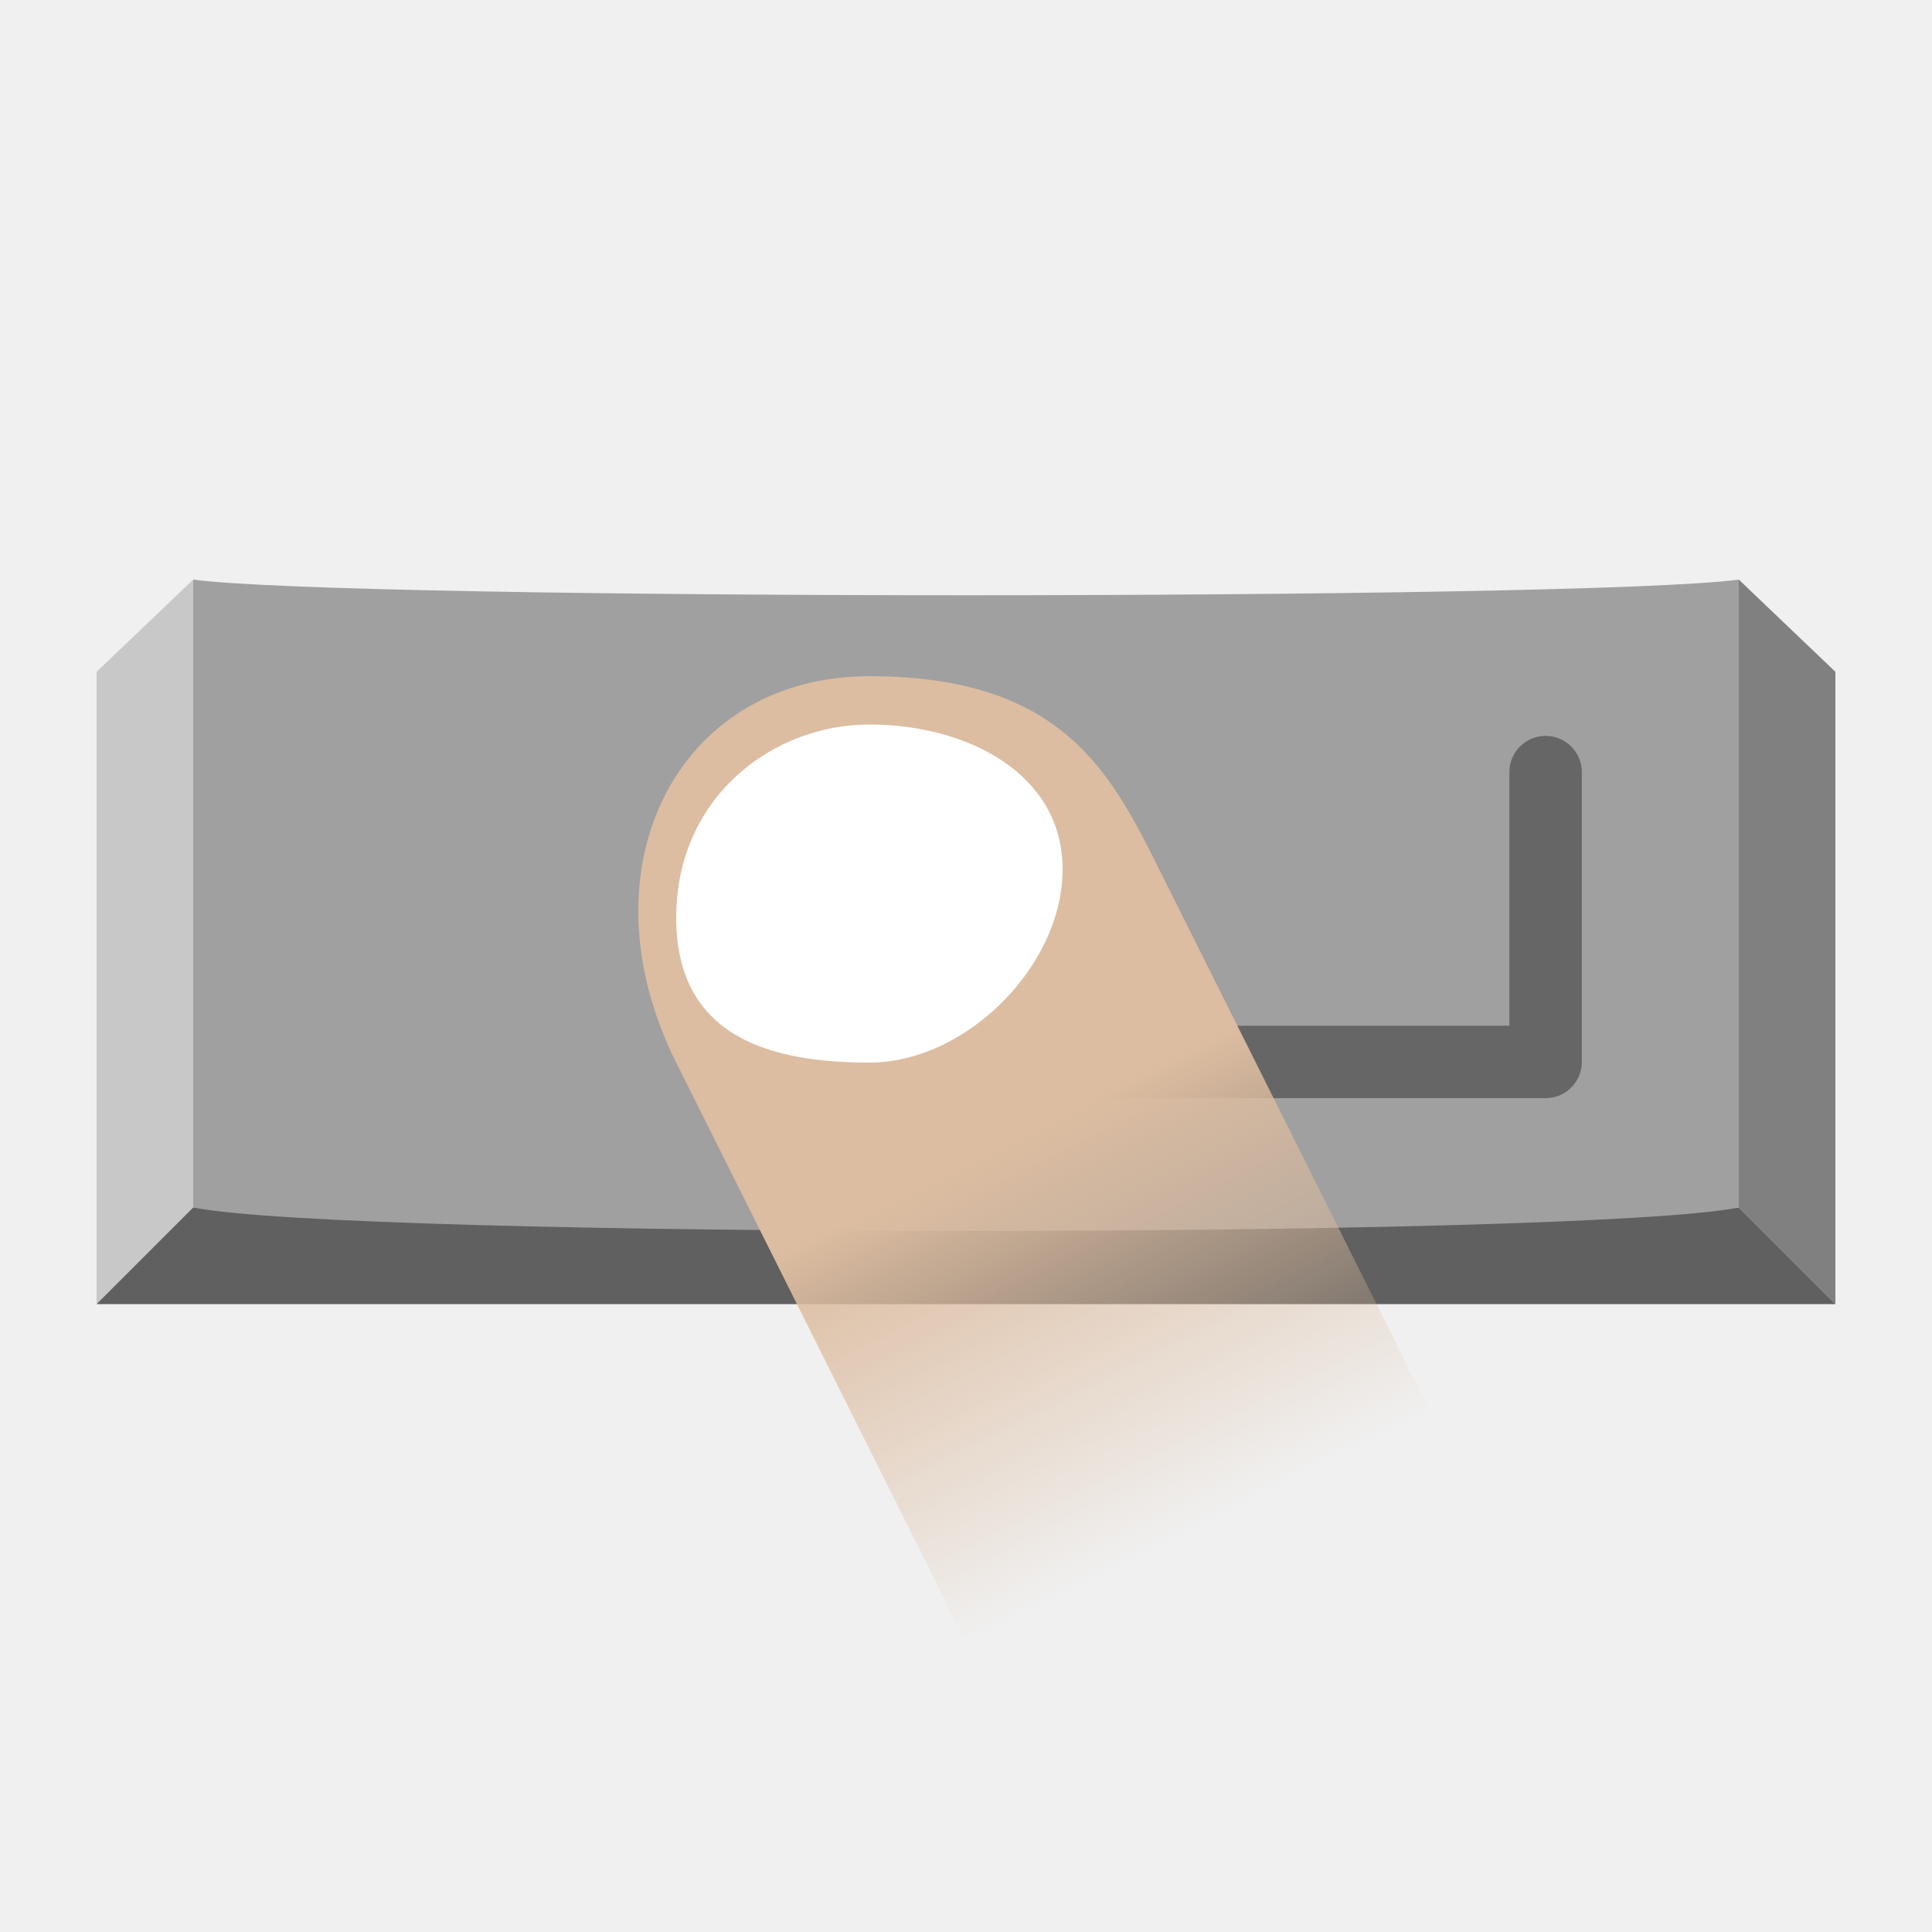
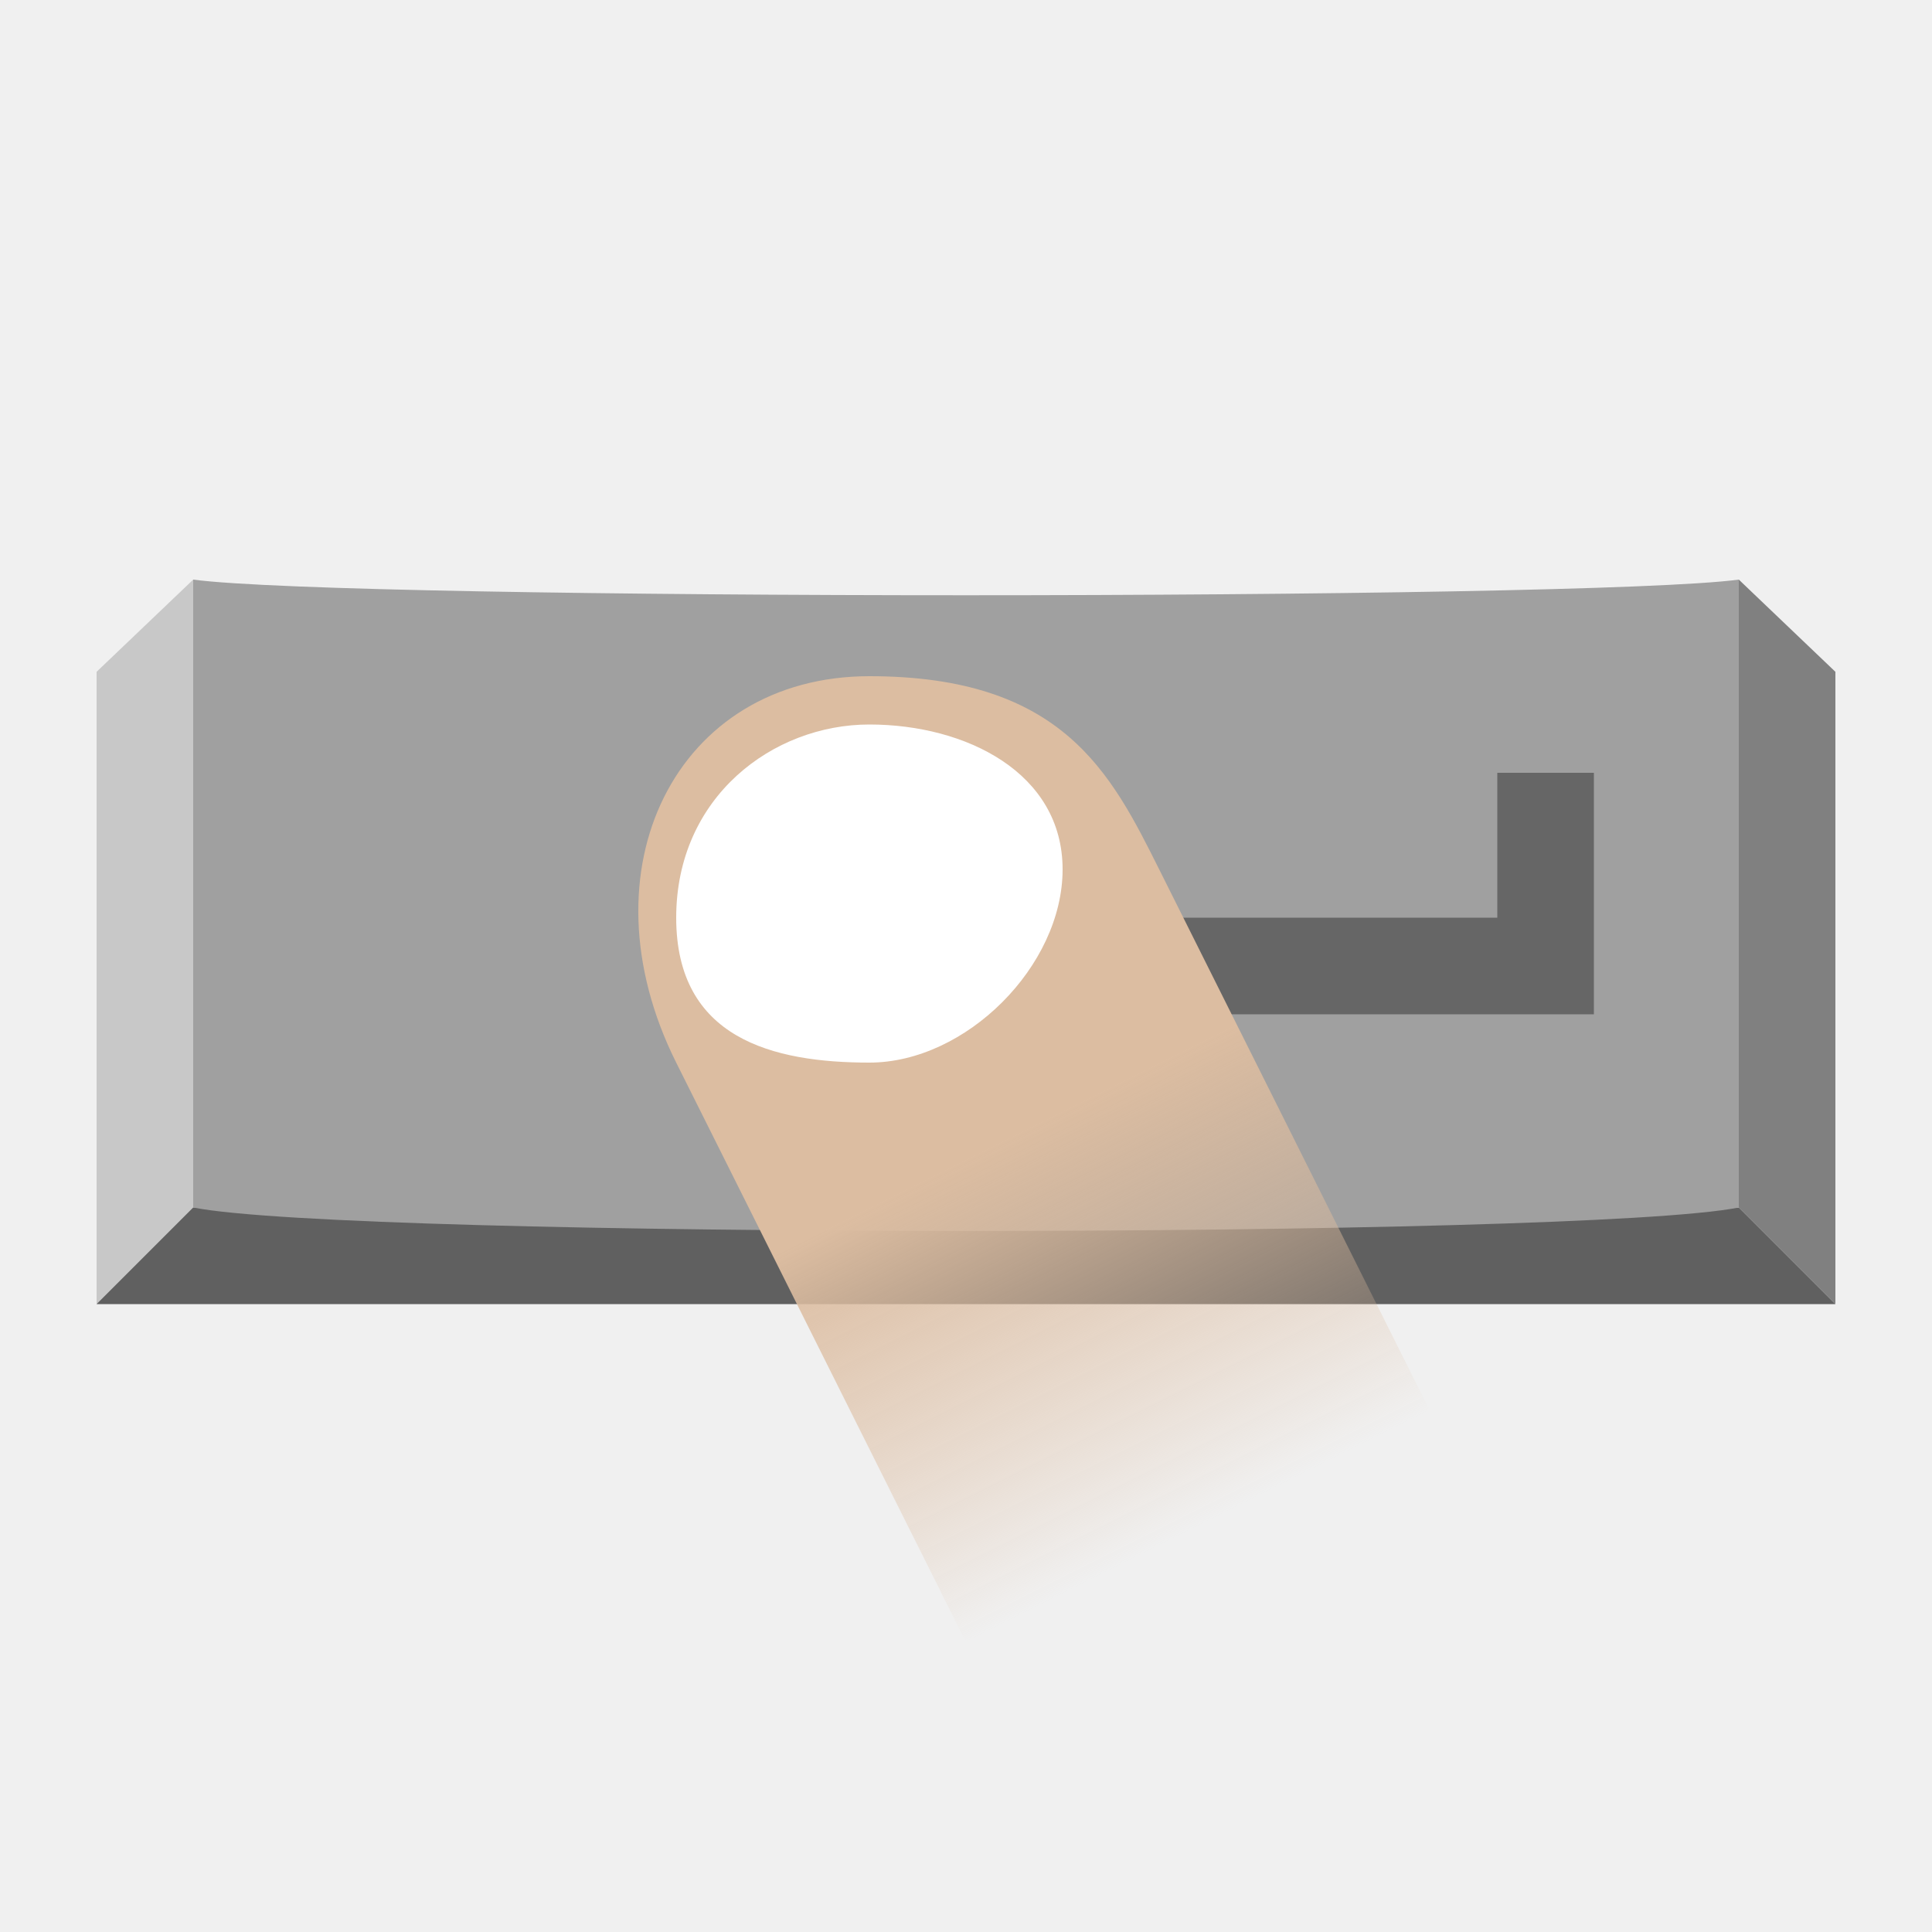
<svg xmlns="http://www.w3.org/2000/svg" xmlns:xlink="http://www.w3.org/1999/xlink" version="1.1" id="svg2" width="80" height="80" viewBox="0 0 80 80">
  <defs id="defs6">
    <linearGradient id="linearGradient983">
      <stop style="stop-color:#dcbda1;stop-opacity:1" offset="0" id="stop979" />
      <stop style="stop-color:#dcb99a;stop-opacity:0" offset="1" id="stop981" />
    </linearGradient>
    <mask maskUnits="userSpaceOnUse" id="mask947">
      <rect style="opacity:1;fill:#a0a0a0;fill-opacity:1;stroke-width:3.961;stroke-linecap:round;stroke-linejoin:round" id="rect949" width="60" height="40" x="10" y="5" />
    </mask>
    <mask id="mask3567" maskUnits="userSpaceOnUse">
      <path style="fill:#ffffff;fill-opacity:1;fill-rule:evenodd;stroke:none;stroke-width:1px;stroke-linecap:butt;stroke-linejoin:miter;stroke-opacity:1" d="M 40,10 C 19,10 20,17.832 20,30 20,42.168 19,70 40,70 61,70 60,42.168 60,30 60,17.832 61,10 40,10 Z" id="path3569" />
    </mask>
    <linearGradient xlink:href="#linearGradient983" id="linearGradient985" x1="40" y1="48" x2="48" y2="64" gradientUnits="userSpaceOnUse" />
  </defs>
  <g id="g10">
    <path style="fill:#c8c8c8;fill-opacity:1;stroke-width:0.499;stroke-linecap:round;stroke-linejoin:round;stroke-miterlimit:4;stroke-dasharray:none" d="M 4,54 V 27.818 L 8,24 15.068,45.364 Z" id="path4986-39" />
    <path style="fill:#808080;fill-opacity:1;stroke-width:0.499;stroke-linecap:round;stroke-linejoin:round;stroke-miterlimit:4;stroke-dasharray:none" d="m 72,24 4,3.818 V 54 l -9.818,-9.818 z" id="path4988-18" />
    <path style="fill:#606060;fill-opacity:1;stroke-width:0.499;stroke-linecap:round;stroke-linejoin:round;stroke-miterlimit:4;stroke-dasharray:none" d="m 4,54 4,-4 h 64 l 4,4 z" id="path4982-8" />
    <path style="fill:#a0a0a0;fill-opacity:1;stroke-width:0.499;stroke-linecap:round;stroke-linejoin:round;stroke-miterlimit:4;stroke-dasharray:none" d="m 8,24 v 26 c 6.477,1.295 57.523,1.295 64,0 V 24 c -6.477,0.864 -57.523,0.864 -64,0 z" id="path4990-70" />
-     <path style="fill:none;fill-opacity:1;stroke:#666666;stroke-width:3;stroke-linecap:round;stroke-linejoin:round;stroke-opacity:1" d="m 64,31.972 v 12 H 32" id="path915" />
-     <path style="fill:none;fill-opacity:1;stroke:#666666;stroke-width:3;stroke-linecap:round;stroke-linejoin:round;stroke-opacity:1" d="m 36,39.972 -4,4 4,4" id="path917" />
+     <path style="fill:none;fill-opacity:1;stroke:#666666;stroke-width:4;stroke-linecap:butt;stroke-linejoin:miter;stroke-miterlimit:4;stroke-dasharray:none;stroke-opacity:1" d="m 64,32 v 8 H 32" id="path915" />
+     <path style="fill:none;fill-opacity:1;stroke:#666666;stroke-width:4;stroke-linecap:butt;stroke-linejoin:miter;stroke-miterlimit:4;stroke-dasharray:none;stroke-opacity:1" d="m 38,34 -6,6 6,6" id="path917" />
    <path style="fill:url(#linearGradient985);fill-opacity:1;stroke-width:3;stroke-linecap:round;stroke-linejoin:round" d="M 44,76 28,44 c -4,-8 0,-16 8,-16 8,0 10,4 12,8 l 12,24 z" id="path977" />
    <path style="fill:#ffffff;fill-opacity:1;stroke-width:3;stroke-linecap:round;stroke-linejoin:round" d="m 36,30 c -4,0 -8,3 -8,8 0,5 4,6 8,6 4,0 8,-4 8,-8 0,-4 -4,-6 -8,-6 z" id="path987" />
  </g>
</svg>
